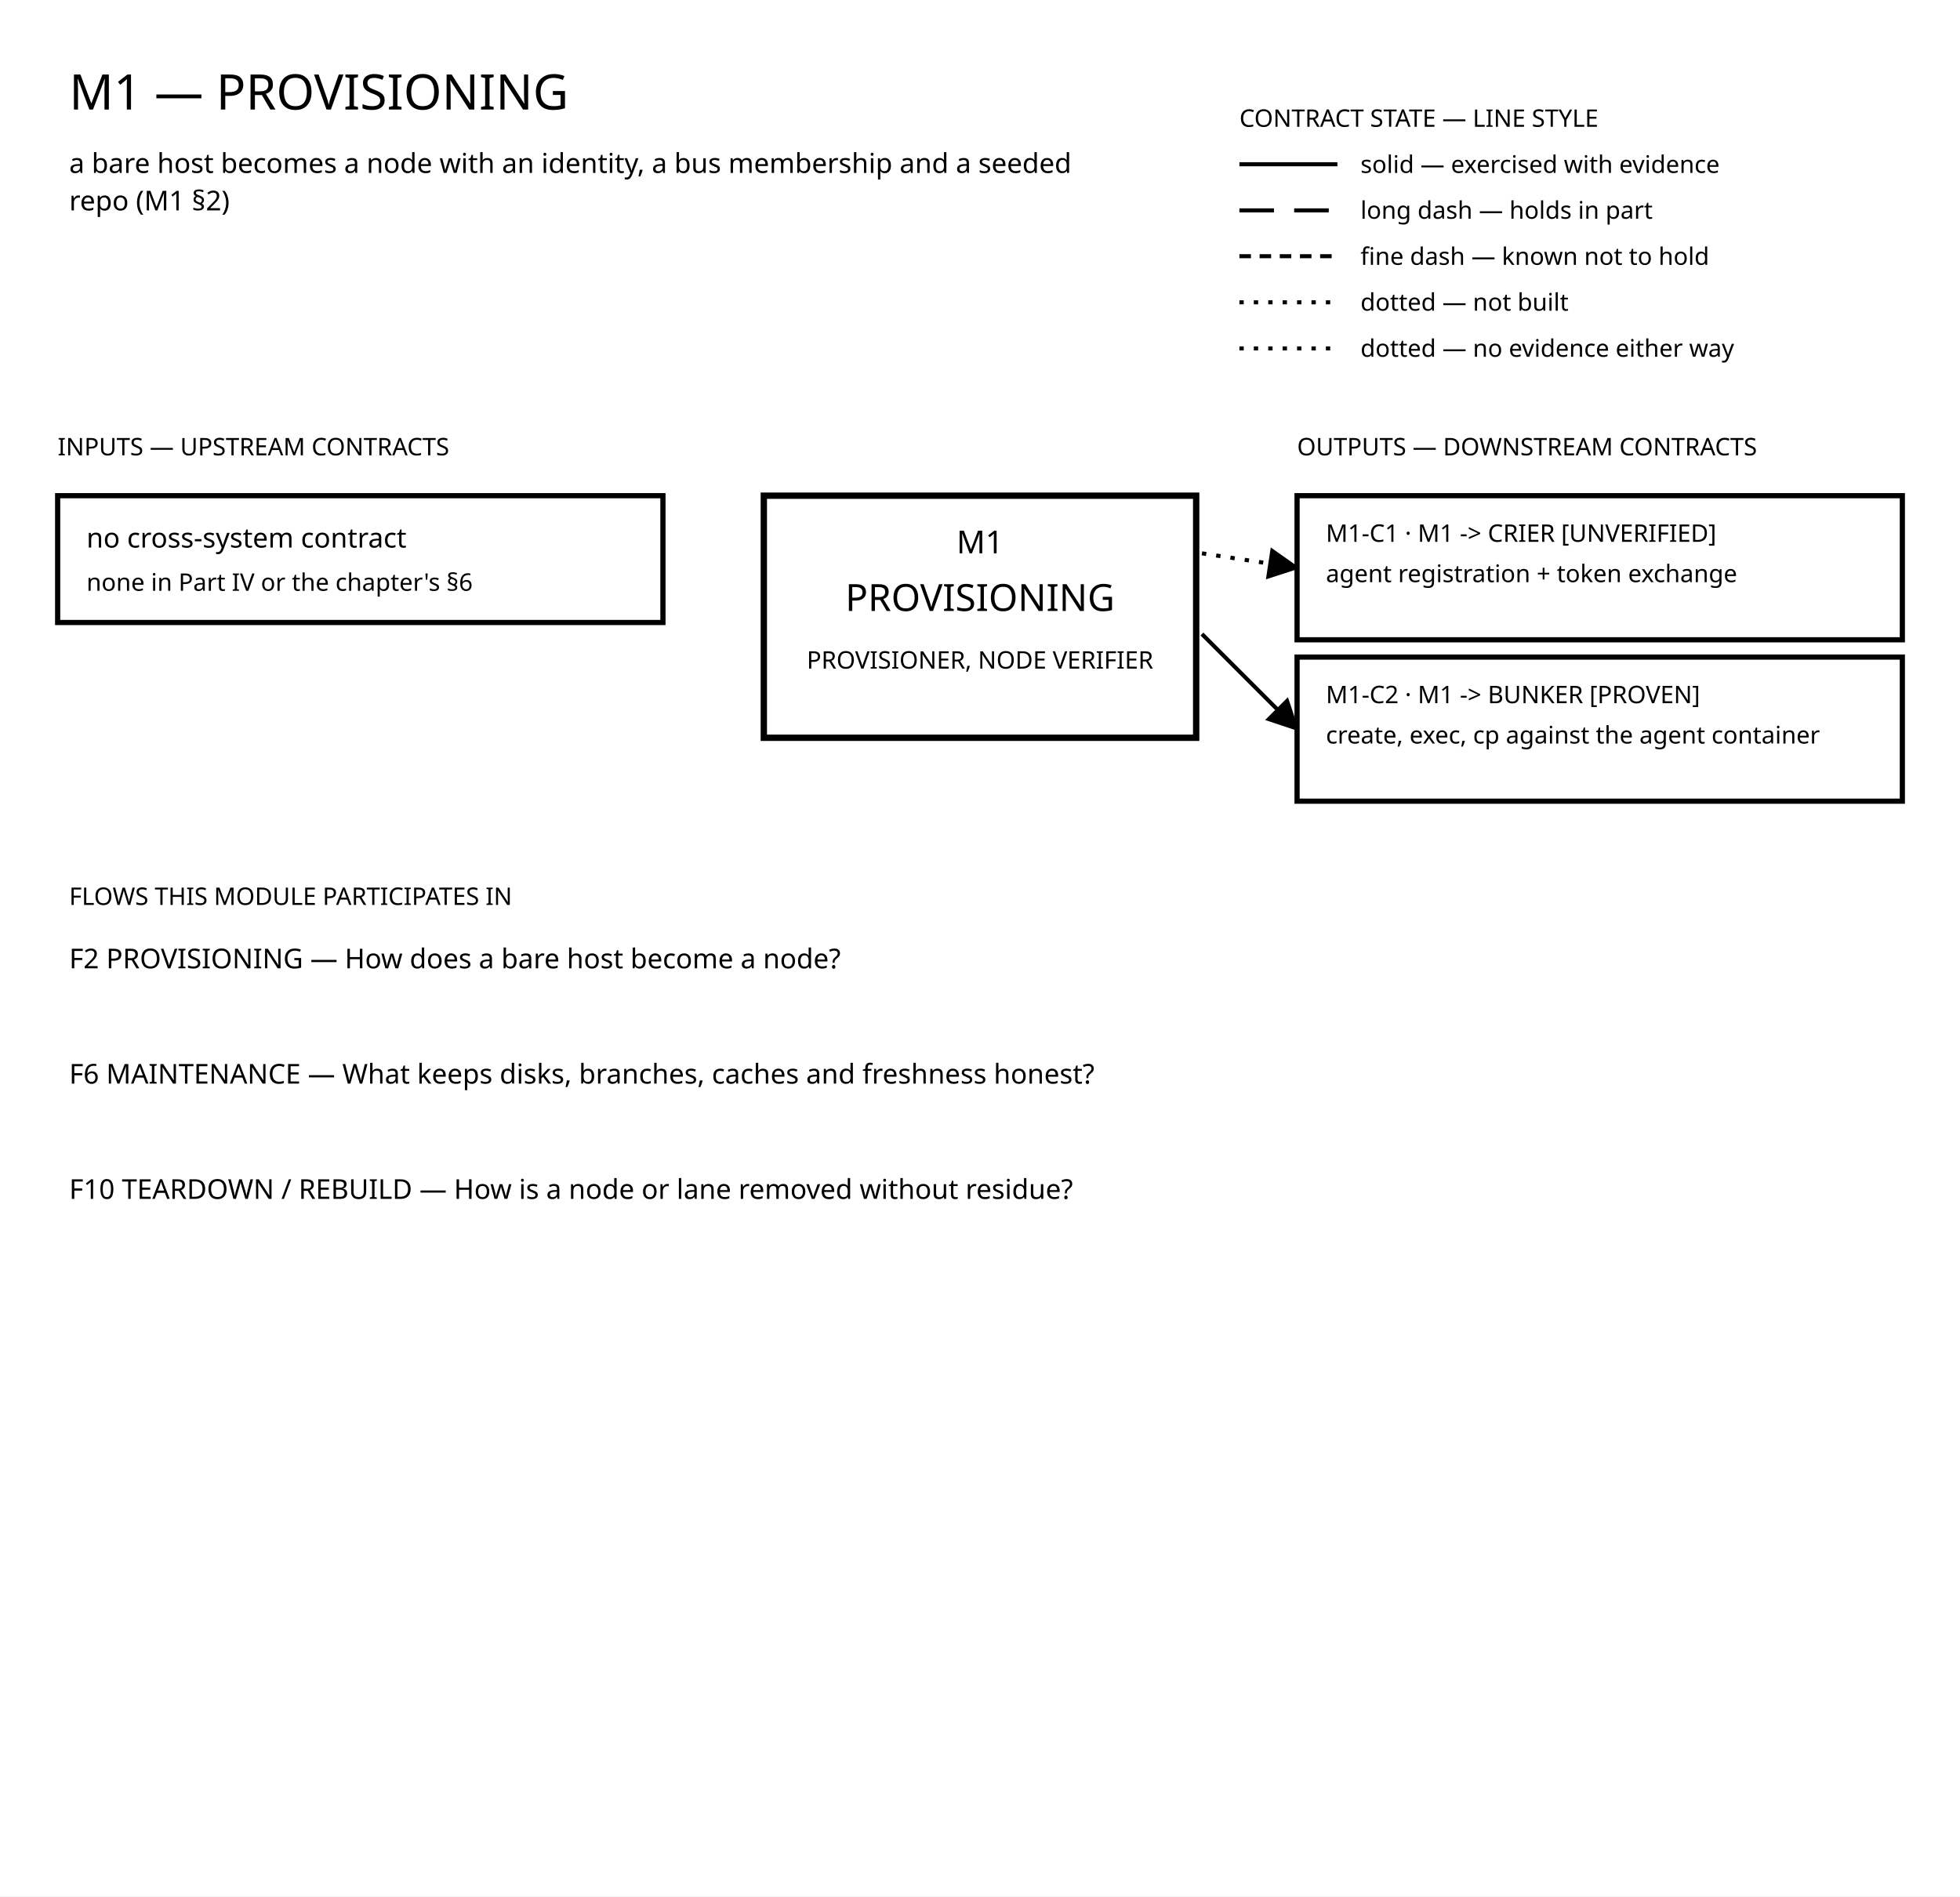
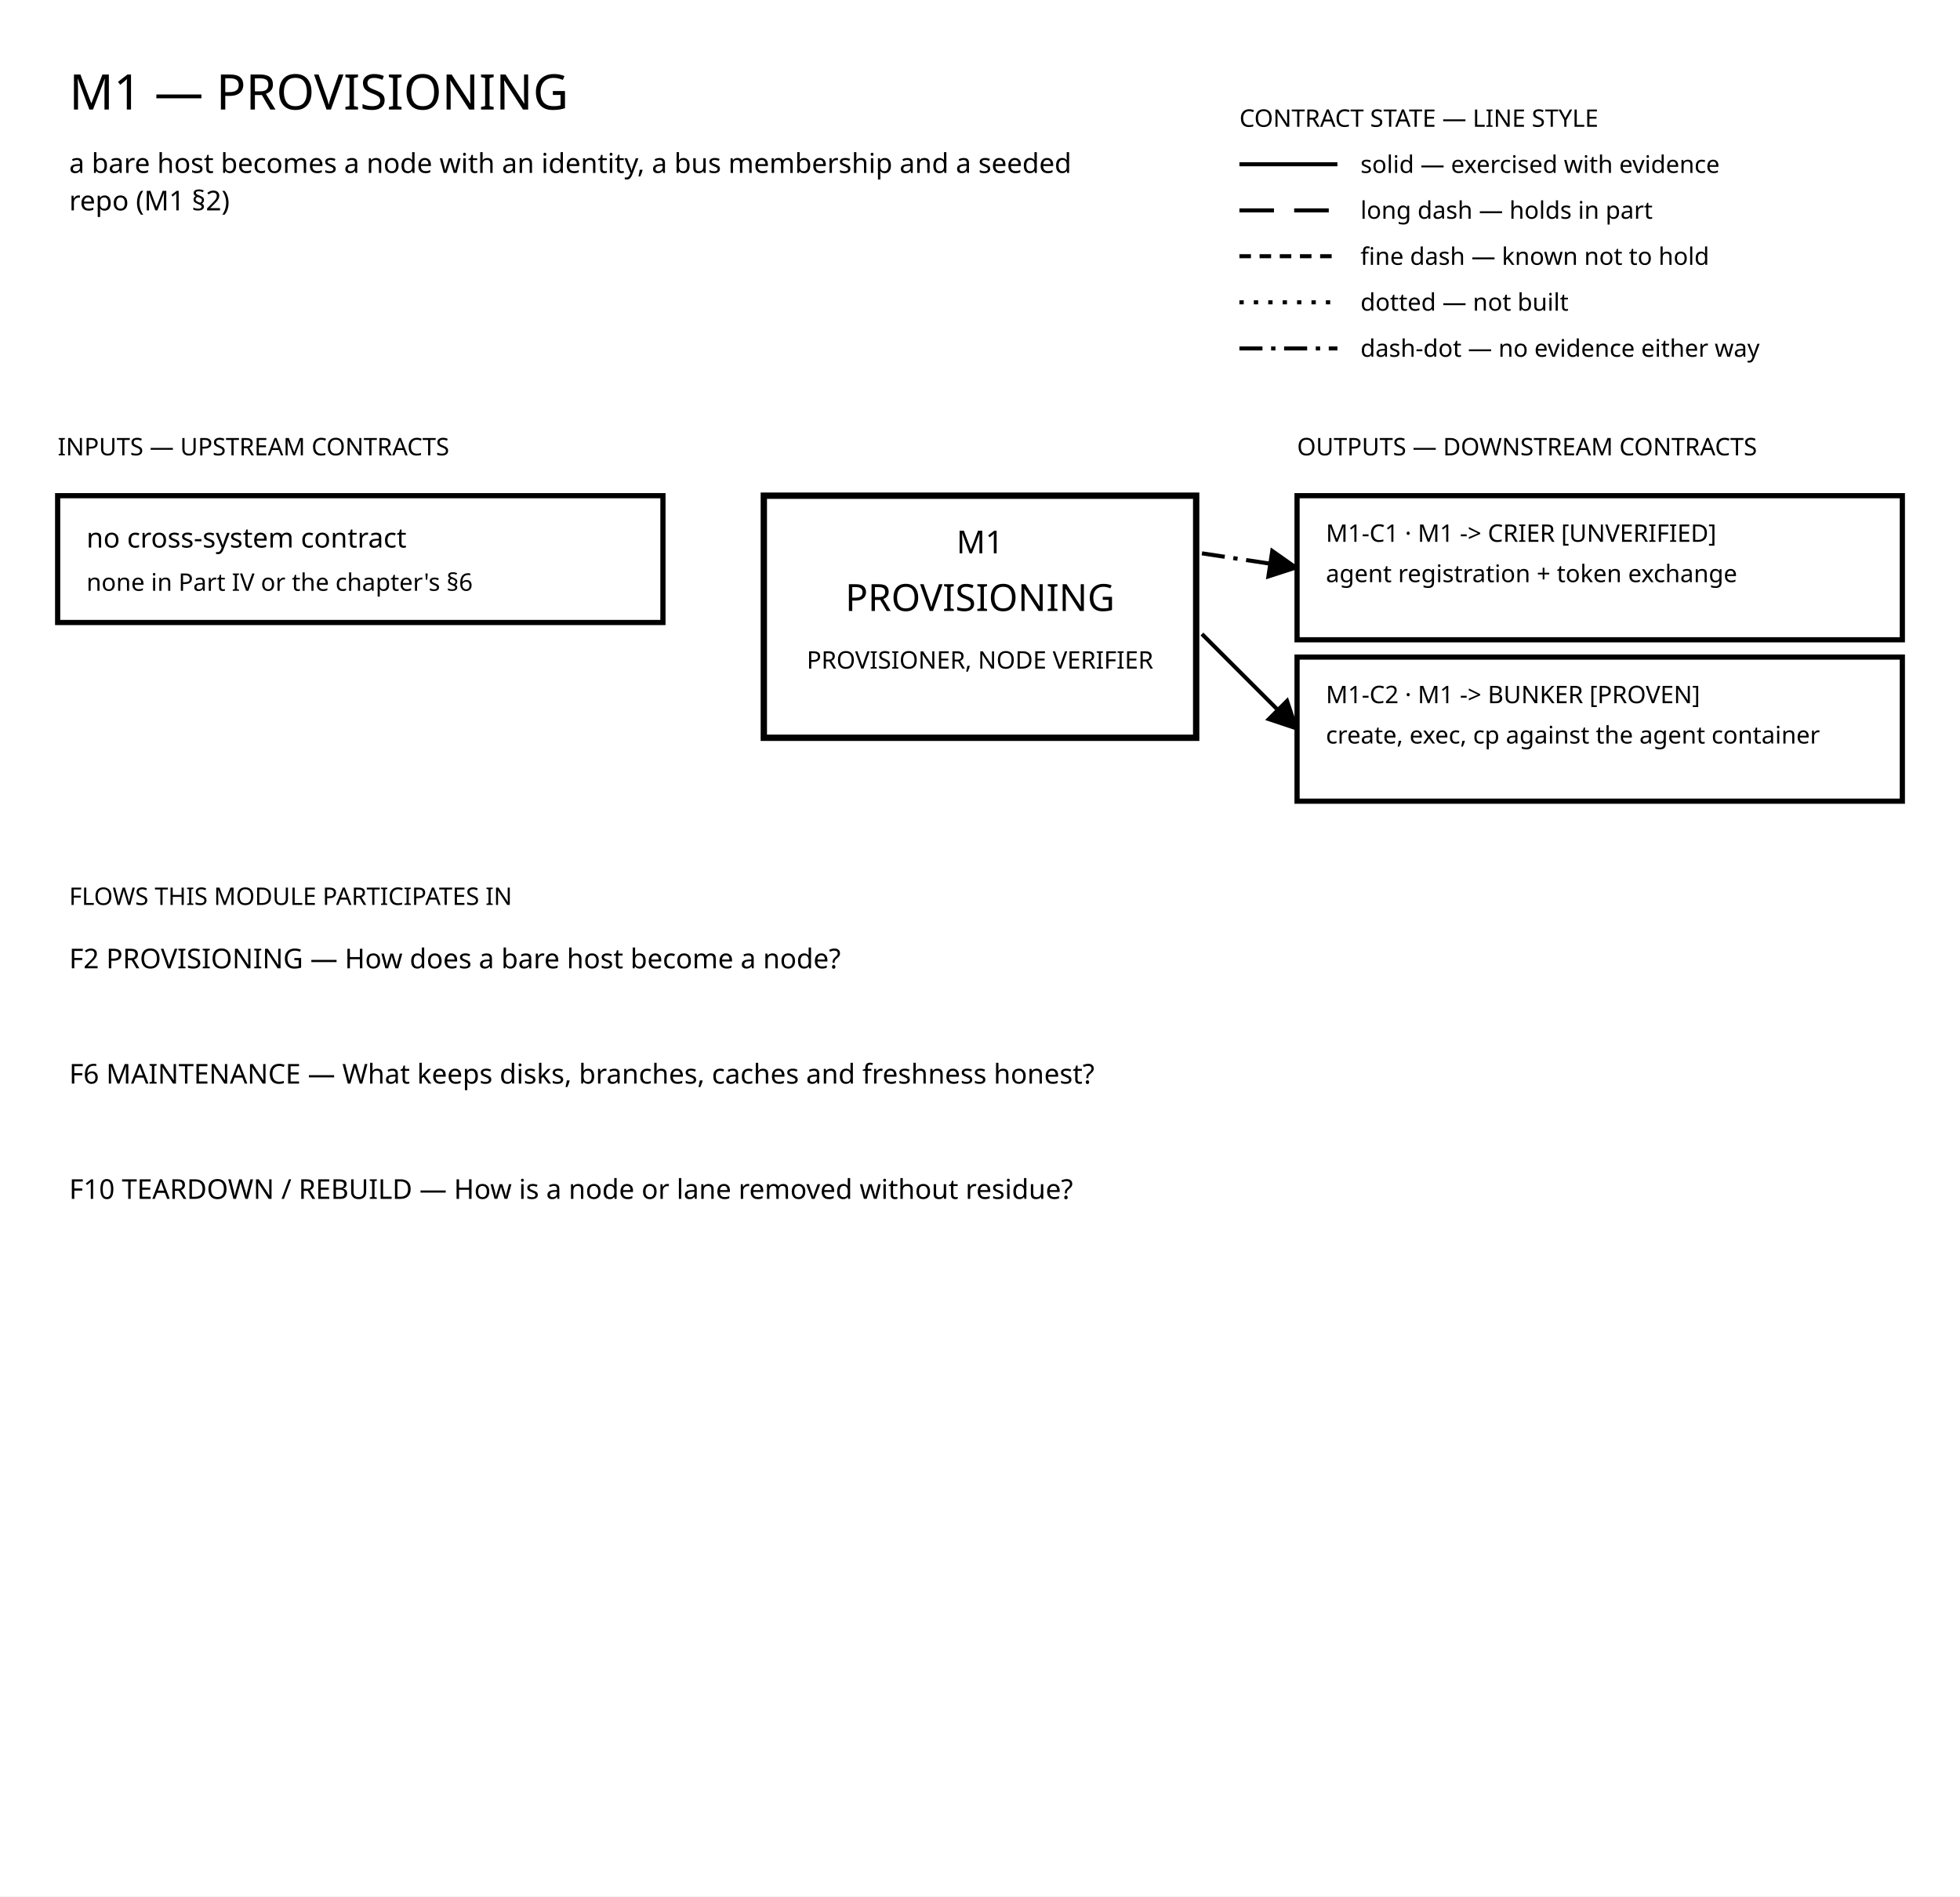
<svg xmlns="http://www.w3.org/2000/svg" width="170.0mm" height="164.5mm" viewBox="0 0 680 658.0" preserveAspectRatio="xMidYMid meet">
  <rect width="680" height="658.0" fill="#ffffff" />
  <defs>
    <marker id="ar" viewBox="0 0 10 10" refX="9" refY="5" markerWidth="8" markerHeight="8" orient="auto">
      <path d="M0,0 L10,5 L0,10 z" fill="#000000" />
    </marker>
  </defs>
  <g font-family="Routed Gothic Narrow, Routed Gothic, sans-serif">
    <text x="24.0" y="38.0" font-size="17.00" fill="#000000" text-anchor="start">M1 — PROVISIONING</text>
    <text x="24.0" y="60.0" font-size="9.50" fill="#000000" text-anchor="start">a bare host becomes a node with an identity, a bus membership and a seeded</text>
    <text x="24.0" y="73.0" font-size="9.50" fill="#000000" text-anchor="start">repo (M1 §2)</text>
    <rect x="265.0" y="172.0" width="150.0" height="84.0" fill="#ffffff" stroke="#000000" stroke-width="2.2" />
    <text x="340.0" y="192.0" font-size="11.00" fill="#000000" text-anchor="middle">M1</text>
    <text x="340.0" y="212.0" font-size="13.00" fill="#000000" text-anchor="middle">PROVISIONING</text>
    <text x="340.0" y="232.0" font-size="8.40" fill="#000000" text-anchor="middle">PROVISIONER, NODE VERIFIER</text>
    <text x="20.0" y="158.0" font-size="8.40" fill="#000000" text-anchor="start">INPUTS — UPSTREAM CONTRACTS</text>
    <rect x="20.0" y="172.0" width="210.0" height="44.0" fill="#ffffff" stroke="#000000" stroke-width="1.8" />
    <text x="30.0" y="190.0" font-size="9.50" fill="#000000" text-anchor="start">no cross-system contract</text>
    <text x="30.0" y="205.0" font-size="8.40" fill="#000000" text-anchor="start">none in Part IV or the chapter's §6</text>
    <text x="450.0" y="158.0" font-size="8.40" fill="#000000" text-anchor="start">OUTPUTS — DOWNSTREAM CONTRACTS</text>
-     <polyline points="417.0,192.0 450.0,197.0" fill="none" stroke="#000000" stroke-width="1.4" stroke-dasharray="1.5 3.5" marker-end="url(#ar)" />
+     <polyline points="417.0,192.0 450.0,197.0" fill="none" stroke="#000000" stroke-width="1.4" stroke-dasharray="8 3 1.5 3" marker-end="url(#ar)" />
    <rect x="450.0" y="172.0" width="210.0" height="50.0" fill="#ffffff" stroke="#000000" stroke-width="1.8" />
    <text x="460.0" y="188.0" font-size="8.40" fill="#000000" text-anchor="start">M1-C1 · M1 -&gt; CRIER  [UNVERIFIED]</text>
    <text x="460.0" y="202.0" font-size="8.40" fill="#000000" text-anchor="start">agent registration + token exchange</text>
    <polyline points="417.0,220.0 450.0,253.0" fill="none" stroke="#000000" stroke-width="1.4" marker-end="url(#ar)" />
    <rect x="450.0" y="228.0" width="210.0" height="50.0" fill="#ffffff" stroke="#000000" stroke-width="1.8" />
    <text x="460.0" y="244.0" font-size="8.40" fill="#000000" text-anchor="start">M1-C2 · M1 -&gt; BUNKER  [PROVEN]</text>
    <text x="460.0" y="258.0" font-size="8.40" fill="#000000" text-anchor="start">create, exec, cp against the agent container</text>
    <text x="24.0" y="314.0" font-size="8.40" fill="#000000" text-anchor="start">FLOWS THIS MODULE PARTICIPATES IN</text>
    <text x="24.0" y="336.0" font-size="9.50" fill="#000000" text-anchor="start">F2 PROVISIONING — How does a bare host become a node?</text>
    <text x="24.0" y="376.0" font-size="9.50" fill="#000000" text-anchor="start">F6 MAINTENANCE — What keeps disks, branches, caches and freshness honest?</text>
    <text x="24.0" y="416.0" font-size="9.50" fill="#000000" text-anchor="start">F10 TEARDOWN / REBUILD — How is a node or lane removed without residue?</text>
    <text x="430.0" y="44.0" font-size="8.40" fill="#000000" text-anchor="start">CONTRACT STATE — LINE STYLE</text>
    <polyline points="430.0,57.0 464.0,57.0" fill="none" stroke="#000000" stroke-width="1.4" />
    <text x="472.0" y="60.0" font-size="8.40" fill="#000000" text-anchor="start">solid — exercised with evidence</text>
    <polyline points="430.0,73.0 464.0,73.0" fill="none" stroke="#000000" stroke-width="1.4" stroke-dasharray="12 7" />
    <text x="472.0" y="75.9" font-size="8.40" fill="#000000" text-anchor="start">long dash — holds in part</text>
    <polyline points="430.0,88.9 464.0,88.9" fill="none" stroke="#000000" stroke-width="1.4" stroke-dasharray="4 3" />
    <text x="472.0" y="91.9" font-size="8.40" fill="#000000" text-anchor="start">fine dash — known not to hold</text>
    <polyline points="430.0,104.9 464.0,104.9" fill="none" stroke="#000000" stroke-width="1.4" stroke-dasharray="1.5 3.5" />
    <text x="472.0" y="107.8" font-size="8.40" fill="#000000" text-anchor="start">dotted — not built</text>
-     <polyline points="430.0,120.9 464.0,120.9" fill="none" stroke="#000000" stroke-width="1.4" stroke-dasharray="1.5 3.5" />
-     <text x="472.0" y="123.8" font-size="8.40" fill="#000000" text-anchor="start">dotted — no evidence either way</text>
+     <polyline points="430.0,120.9 464.0,120.9" fill="none" stroke="#000000" stroke-width="1.4" stroke-dasharray="8 3 1.5 3" />
+     <text x="472.0" y="123.8" font-size="8.40" fill="#000000" text-anchor="start">dash-dot — no evidence either way</text>
  </g>
</svg>
